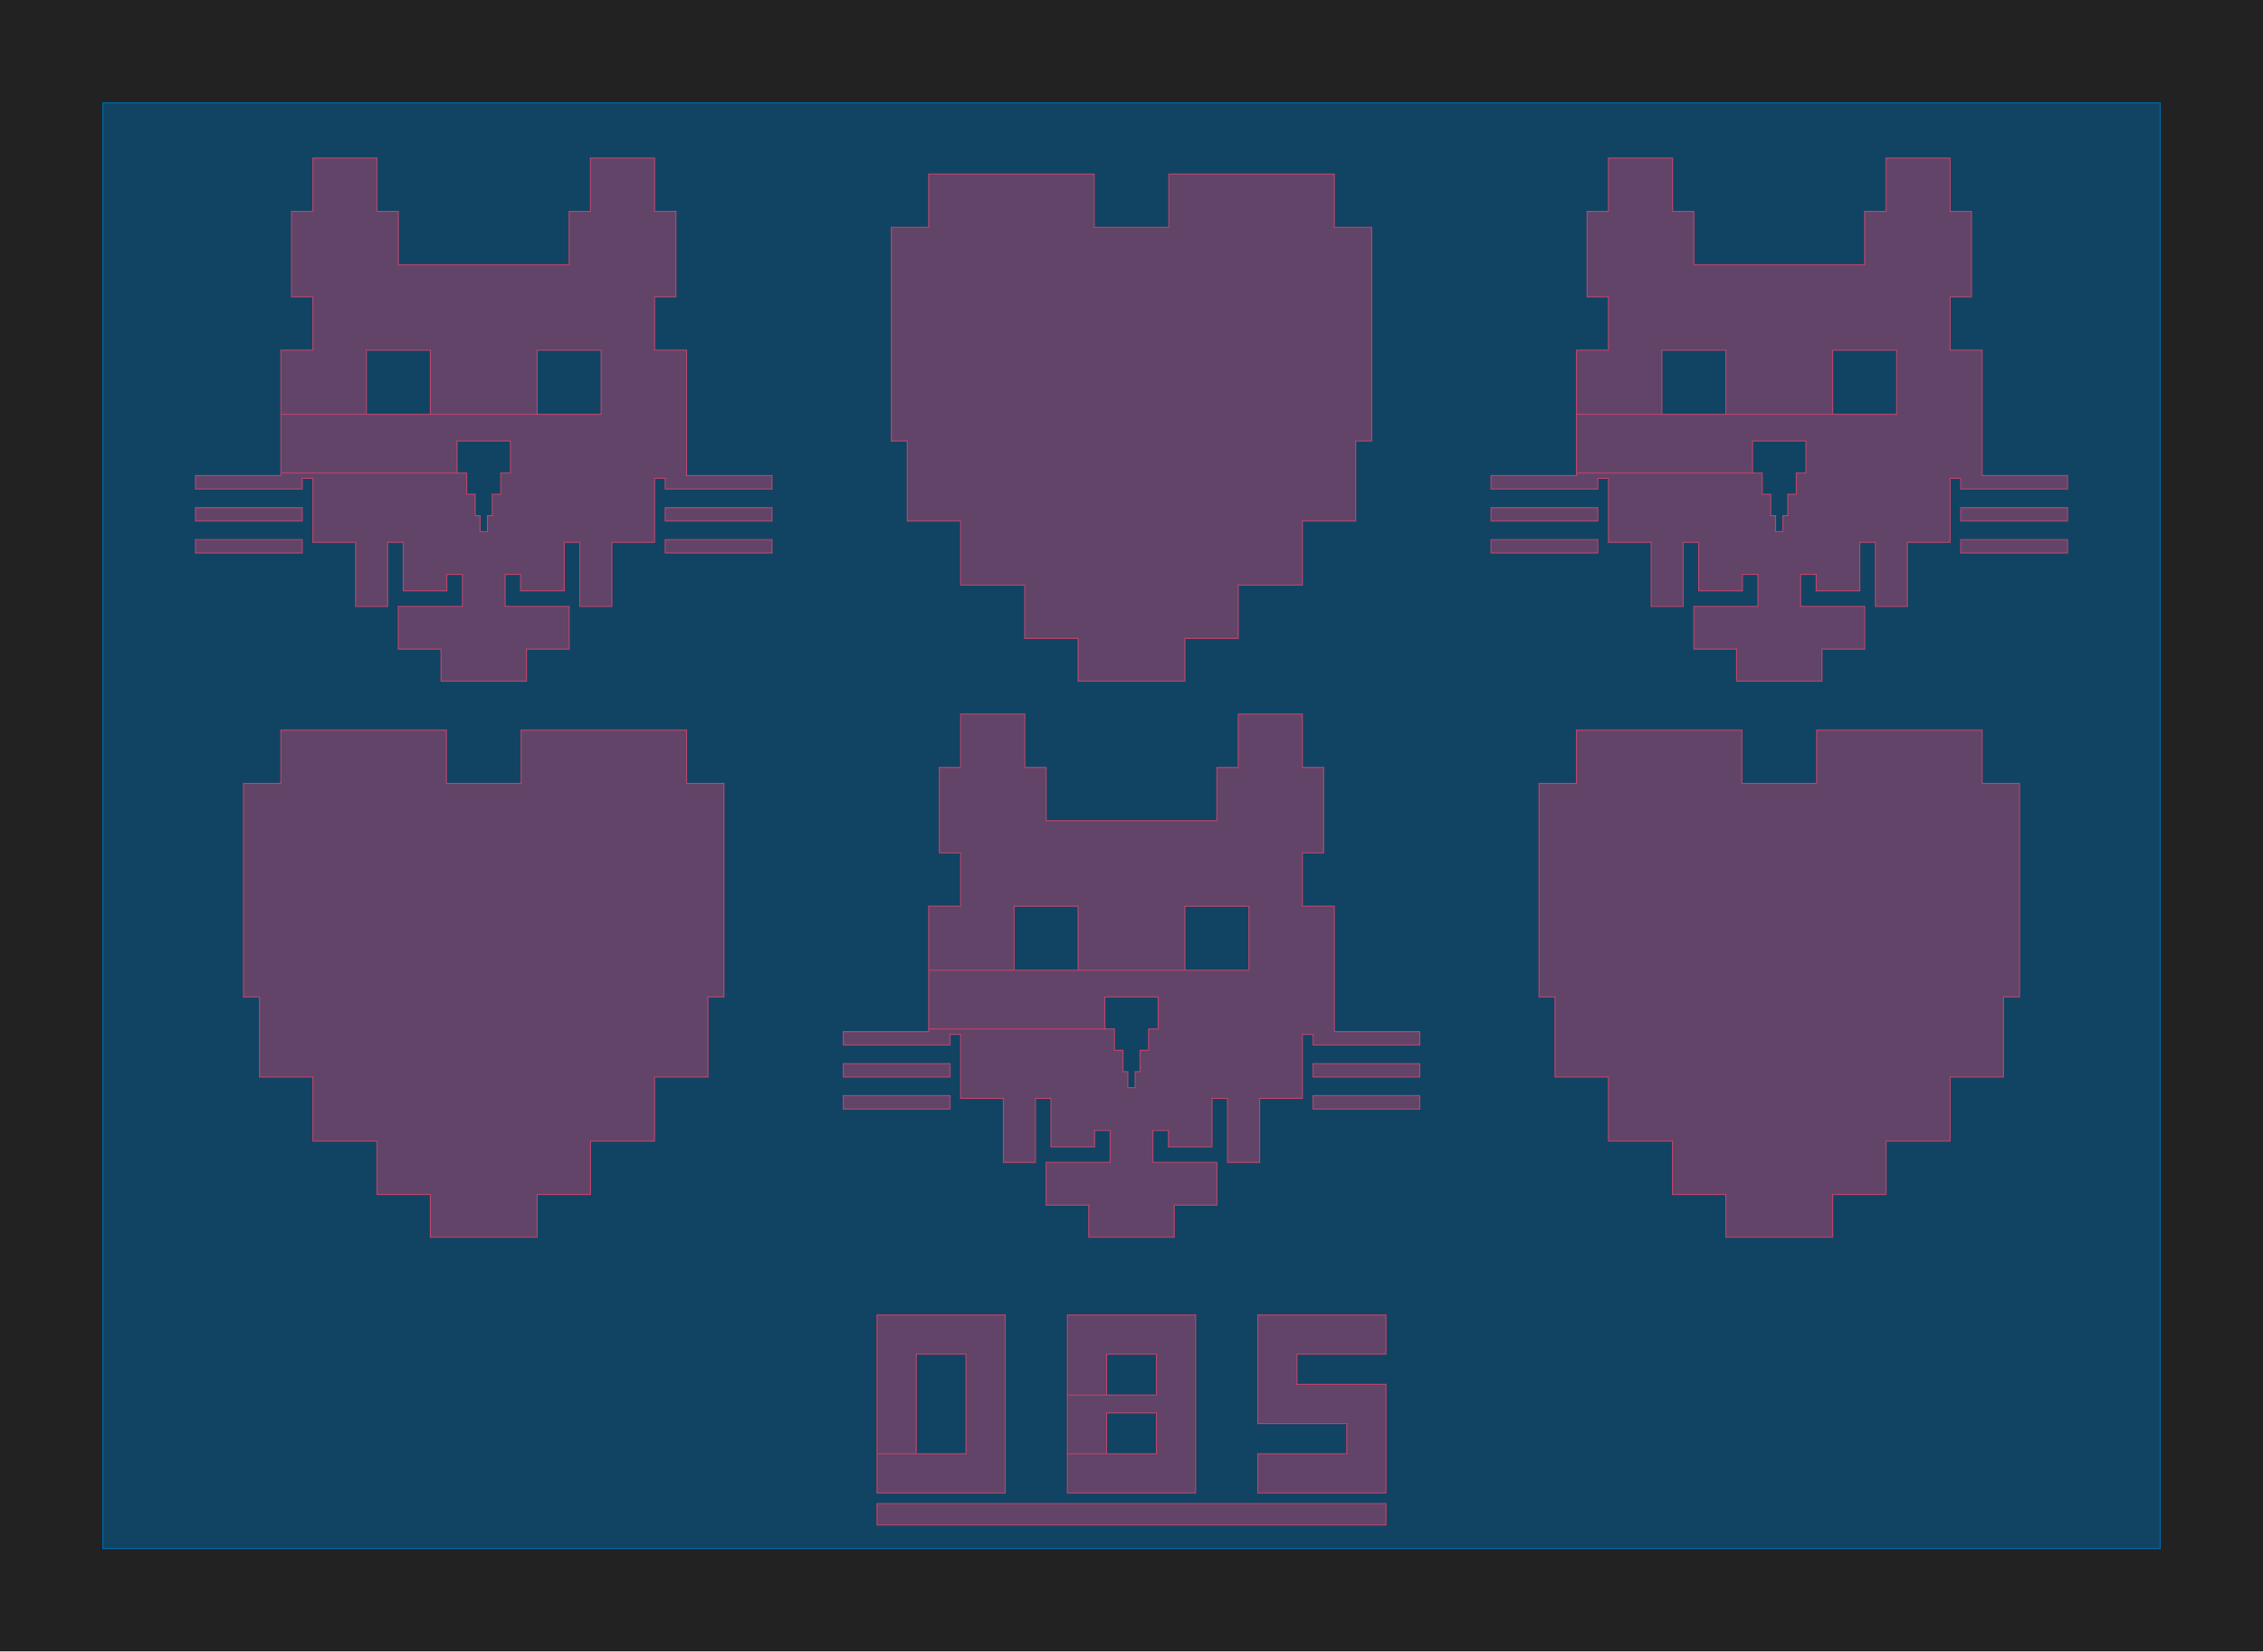
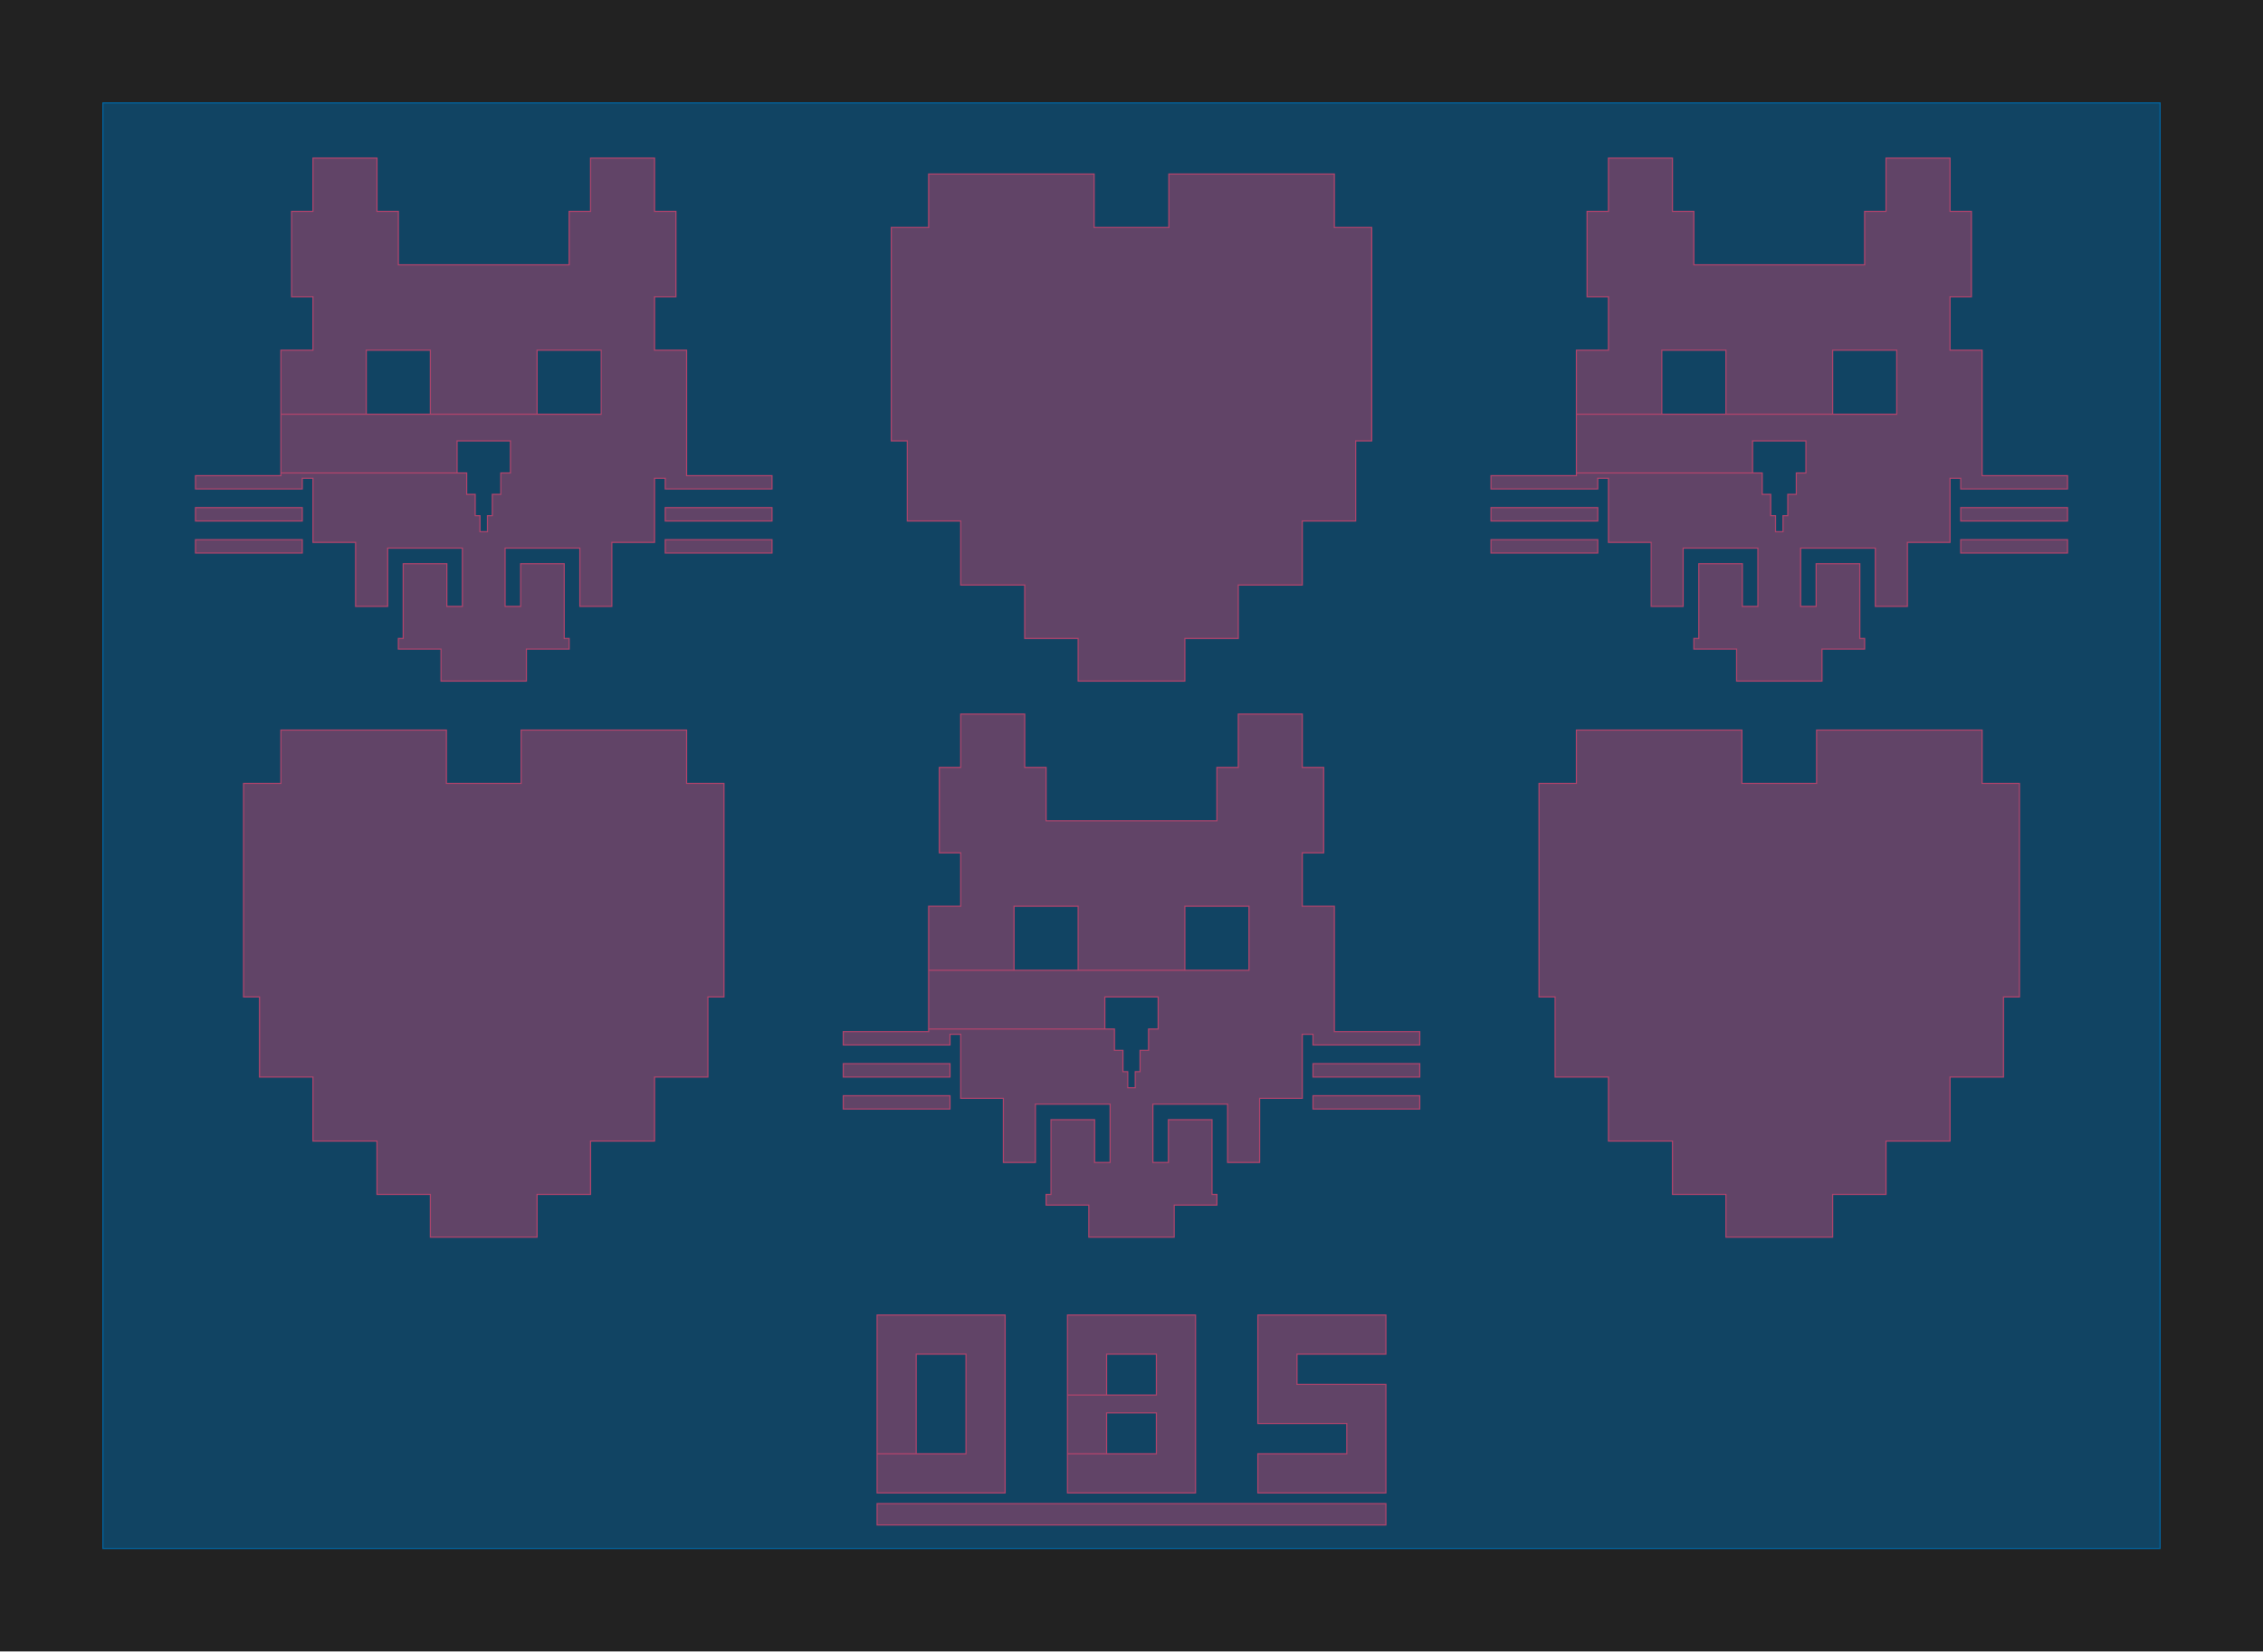
<svg xmlns="http://www.w3.org/2000/svg" width="2035" height="1485" viewBox="-92.5 -1392.5 2035 1485">
  <defs>
    <style type="text/css">
.l235d4 {stroke: #0067A5; fill: #0067A5; fill-opacity: 0.5;}
.l71d20 {stroke: #B3446C; fill: #B3446C; fill-opacity: 0.5;}
</style>
  </defs>
  <rect x="-92.5" y="-1392.5" width="2035" height="1485" fill="#222222" stroke="none" />
  <g id="silicon_art" transform="scale(1 -1)">
-     <polygon id="0xcb7100000" class="l235d4" points="0,0 1850,0 1850,1300 0,1300" />
-     <polygon id="0x10288dfc0" class="l71d20" points="179.3,936 83.3,936 83.3,924 179.3,924" />
-     <polygon id="0x10288e030" class="l71d20" points="601.7,936 505.7,936 505.7,924 601.7,924" />
-     <polygon id="0x10288e0a0" class="l71d20" points="179.3,907.2 83.3,907.2 83.3,895.2 179.3,895.2" />
-     <polygon id="0x10288e110" class="l71d20" points="601.7,907.2 505.7,907.2 505.7,895.2 601.7,895.2" />
-     <polygon id="0x10288e180" class="l71d20" points="83.3,964.8 83.3,952.8 179.3,952.8 179.3,962.4 188.9,962.4 188.9,904.8 227.3,904.8 227.3,847.2 256.1,847.2 256.1,904.8 270.1,904.8 270.1,861.2 309.3,861.2 309.3,876 323.3,876 323.3,847.2 265.7,847.2 265.7,808.8 304.1,808.8 304.1,780 380.9,780 380.9,808.8 419.3,808.8 419.3,847.2 361.7,847.2 361.7,876 375.7,876 375.7,861.2 414.9,861.2 414.9,904.8 428.9,904.8 428.9,847.2 457.7,847.2 457.7,904.8 496.1,904.8 496.1,962.4 505.7,962.4 505.7,952.8 601.7,952.8 601.7,964.8 524.9,964.8 524.9,1077.6 496.1,1077.6 496.1,1125.6 515.3,1125.6 515.3,1202.4 496.1,1202.4 496.1,1250.4 438.5,1250.4 438.5,1202.4 419.3,1202.4 419.3,1154.4 265.7,1154.4 265.7,1202.4 246.5,1202.4 246.5,1250.4 188.9,1250.4 188.9,1202.4 169.7,1202.4 169.7,1125.6 188.9,1125.6 188.9,1077.6 160.1,1077.6 160.1,1020 236.9,1020 236.9,1077.6 294.5,1077.6 294.5,1020 390.5,1020 390.5,1077.6 448.1,1077.6 448.1,1020 390.5,1020 294.5,1020 236.9,1020 160.1,1020 160.1,967.2 318.5,967.2 318.5,996 366.5,996 366.5,967.2 357.85,967.2 357.85,948 350.2,948 350.2,928.8 345.85,928.8 345.85,914.4 339.15,914.4 339.15,928.8 334.8,928.8 334.8,948 327.15,948 327.15,967.2 318.5,967.2 160.1,967.2 160.1,964.8" />
-     <polygon id="0x102890bf0" class="l71d20" points="973,818.4 1021,818.4 1021,866.4 1078.6,866.4 1078.6,924 1126.6,924 1126.6,996 1141,996 1141,1188 1107.4,1188 1107.4,1236 958.6,1236 958.6,1188 891.4,1188 891.4,1236 742.6,1236 742.6,1188 709,1188 709,996 723.4,996 723.4,924 771.4,924 771.4,866.4 829,866.4 829,818.4 877,818.4 877,780 973,780" />
-     <polygon id="0x102890c60" class="l71d20" points="1344.3,936 1248.3,936 1248.3,924 1344.3,924" />
-     <polygon id="0x102890cd0" class="l71d20" points="1766.7,936 1670.7,936 1670.7,924 1766.7,924" />
-     <polygon id="0x102890dc0" class="l71d20" points="1344.3,907.2 1248.3,907.2 1248.3,895.2 1344.3,895.2" />
-     <polygon id="0x102890e30" class="l71d20" points="1766.7,907.2 1670.7,907.2 1670.7,895.2 1766.7,895.2" />
-     <polygon id="0x102890ea0" class="l71d20" points="1248.3,964.8 1248.3,952.8 1344.3,952.8 1344.3,962.4 1353.9,962.4 1353.9,904.8 1392.3,904.8 1392.3,847.2 1421.1,847.2 1421.1,904.8 1435.1,904.8 1435.1,861.2 1474.3,861.2 1474.3,876 1488.3,876 1488.3,847.2 1430.7,847.2 1430.7,808.8 1469.1,808.8 1469.1,780 1545.9,780 1545.9,808.8 1584.3,808.8 1584.3,847.2 1526.7,847.2 1526.7,876 1540.7,876 1540.7,861.2 1579.9,861.2 1579.9,904.8 1593.9,904.8 1593.9,847.2 1622.7,847.2 1622.7,904.8 1661.1,904.8 1661.1,962.4 1670.7,962.4 1670.7,952.8 1766.7,952.8 1766.7,964.8 1689.9,964.8 1689.9,1077.6 1661.1,1077.6 1661.1,1125.6 1680.3,1125.6 1680.3,1202.4 1661.1,1202.4 1661.1,1250.4 1603.5,1250.4 1603.5,1202.4 1584.3,1202.4 1584.3,1154.4 1430.7,1154.4 1430.7,1202.4 1411.5,1202.4 1411.5,1250.4 1353.9,1250.4 1353.9,1202.4 1334.7,1202.4 1334.7,1125.6 1353.9,1125.6 1353.9,1077.6 1325.1,1077.6 1325.1,1020 1401.9,1020 1401.9,1077.6 1459.5,1077.6 1459.5,1020 1555.5,1020 1555.5,1077.6 1613.1,1077.6 1613.1,1020 1555.5,1020 1459.5,1020 1401.9,1020 1325.1,1020 1325.1,967.2 1483.5,967.2 1483.5,996 1531.5,996 1531.5,967.2 1522.85,967.2 1522.85,948 1515.2,948 1515.2,928.8 1510.85,928.8 1510.85,914.4 1504.15,914.4 1504.15,928.8 1499.8,928.8 1499.8,948 1492.15,948 1492.15,967.2 1483.5,967.2 1325.1,967.2 1325.1,964.8" />
-     <polygon id="0x102890f10" class="l71d20" points="390.5,318.4 438.5,318.4 438.5,366.4 496.1,366.4 496.1,424 544.1,424 544.1,496 558.5,496 558.5,688 524.9,688 524.9,736 376.1,736 376.1,688 308.9,688 308.9,736 160.1,736 160.1,688 126.5,688 126.5,496 140.9,496 140.9,424 188.9,424 188.9,366.4 246.5,366.4 246.5,318.4 294.5,318.4 294.5,280 390.5,280" />
-     <polygon id="0x102890f80" class="l71d20" points="761.8,436 665.8,436 665.8,424 761.8,424" />
-     <polygon id="0x102890ff0" class="l71d20" points="1184.2,436 1088.2,436 1088.2,424 1184.2,424" />
-     <polygon id="0xcb6f90000" class="l71d20" points="761.8,407.2 665.8,407.2 665.8,395.2 761.8,395.2" />
-     <polygon id="0xcb6f90070" class="l71d20" points="1184.2,407.2 1088.2,407.2 1088.2,395.2 1184.2,395.2" />
-     <polygon id="0xcb6f900e0" class="l71d20" points="665.8,464.8 665.8,452.8 761.8,452.8 761.8,462.4 771.4,462.4 771.4,404.8 809.8,404.8 809.8,347.2 838.6,347.2 838.6,404.8 852.6,404.8 852.6,361.2 891.8,361.2 891.8,376 905.8,376 905.8,347.2 848.2,347.2 848.2,308.8 886.6,308.8 886.6,280 963.4,280 963.4,308.8 1001.8,308.8 1001.8,347.2 944.2,347.2 944.2,376 958.2,376 958.2,361.2 997.4,361.2 997.4,404.8 1011.4,404.8 1011.4,347.2 1040.2,347.2 1040.2,404.8 1078.6,404.8 1078.6,462.4 1088.2,462.4 1088.2,452.8 1184.2,452.8 1184.2,464.8 1107.4,464.8 1107.4,577.6 1078.6,577.6 1078.6,625.6 1097.8,625.6 1097.8,702.4 1078.6,702.4 1078.6,750.4 1021,750.4 1021,702.4 1001.8,702.4 1001.8,654.4 848.2,654.4 848.2,702.4 829,702.4 829,750.4 771.4,750.4 771.4,702.4 752.2,702.4 752.2,625.6 771.4,625.6 771.4,577.6 742.6,577.6 742.6,520 819.4,520 819.4,577.6 877,577.6 877,520 973,520 973,577.6 1030.6,577.6 1030.6,520 973,520 877,520 819.4,520 742.6,520 742.6,467.2 901,467.2 901,496 949,496 949,467.2 940.35,467.2 940.35,448 932.7,448 932.7,428.8 928.35,428.8 928.35,414.4 921.65,414.4 921.65,428.8 917.3,428.8 917.3,448 909.65,448 909.65,467.2 901,467.2 742.6,467.2 742.6,464.8" />
-     <polygon id="0xcb6f90150" class="l71d20" points="1555.5,318.4 1603.5,318.4 1603.5,366.4 1661.1,366.4 1661.1,424 1709.1,424 1709.1,496 1723.5,496 1723.5,688 1689.9,688 1689.9,736 1541.1,736 1541.1,688 1473.9,688 1473.9,736 1325.1,736 1325.1,688 1291.5,688 1291.5,496 1305.9,496 1305.9,424 1353.9,424 1353.9,366.4 1411.5,366.4 1411.5,318.4 1459.5,318.4 1459.5,280 1555.5,280" />
-     <polygon id="0xcb6f901c0" class="l71d20" points="811.4,50 811.4,210 696.2,210 696.2,85.2 731.4,85.2 731.4,174.8 776.2,174.8 776.2,85.2 731.4,85.2 696.2,85.2 696.2,50" />
-     <polygon id="0xcb6f90230" class="l71d20" points="982.6,50 982.6,210 867.4,210 867.4,138 902.6,138 902.6,174.8 947.4,174.8 947.4,138 902.6,138 867.4,138 867.4,85.2 902.6,85.2 902.6,122 947.4,122 947.4,85.2 902.6,85.2 867.4,85.2 867.4,50" />
-     <polygon id="0xcb6f902a0" class="l71d20" points="1153.8,147.6 1073.8,147.6 1073.8,174.8 1153.8,174.8 1153.8,210 1038.6,210 1038.6,112.4 1118.6,112.4 1118.6,85.2 1038.6,85.2 1038.6,50 1153.8,50" />
-     <polygon id="0xcb6f90310" class="l71d20" points="1153.8,40.4 696.2,40.4 696.2,21.2 1153.8,21.2" />
+     <polygon id="0x96d000930" class="l235d4" points="0,0 1850,0 1850,1300 0,1300" />
+     <polygon id="0x104e509c0" class="l71d20" points="179.3,936 83.3,936 83.3,924 179.3,924" />
+     <polygon id="0x104e50a70" class="l71d20" points="601.7,936 505.7,936 505.7,924 601.7,924" />
+     <polygon id="0x104e4f210" class="l71d20" points="179.3,907.2 83.3,907.2 83.3,895.2 179.3,895.2" />
+     <polygon id="0x104e4f280" class="l71d20" points="601.7,907.2 505.7,907.2 505.7,895.2 601.7,895.2" />
+     <polygon id="0x104e4f3c0" class="l71d20" points="83.3,964.8 83.3,952.8 179.3,952.8 179.3,962.4 188.9,962.4 188.9,904.8 227.3,904.8 227.3,847.2 256.1,847.2 256.1,899.6 323.3,899.6 323.3,847.2 309.3,847.2 309.3,885.6 270.1,885.6 270.1,818.4 265.7,818.4 265.7,808.8 304.1,808.8 304.1,780 380.9,780 380.9,808.8 419.3,808.8 419.3,818.4 414.9,818.4 414.9,885.6 375.7,885.6 375.7,847.2 361.7,847.2 361.7,899.6 428.9,899.6 428.9,847.2 457.7,847.2 457.7,904.8 496.1,904.8 496.1,962.4 505.7,962.4 505.7,952.8 601.7,952.8 601.7,964.8 524.9,964.8 524.9,1077.6 496.1,1077.6 496.1,1125.6 515.3,1125.6 515.3,1202.4 496.1,1202.4 496.1,1250.4 438.5,1250.4 438.5,1202.4 419.3,1202.4 419.3,1154.4 265.7,1154.4 265.7,1202.4 246.5,1202.4 246.5,1250.4 188.9,1250.4 188.9,1202.4 169.7,1202.4 169.7,1125.6 188.9,1125.6 188.9,1077.6 160.1,1077.6 160.1,1020 236.9,1020 236.9,1077.6 294.5,1077.6 294.5,1020 390.5,1020 390.5,1077.6 448.1,1077.6 448.1,1020 390.5,1020 294.5,1020 236.9,1020 160.1,1020 160.1,967.2 318.5,967.2 318.5,996 366.5,996 366.5,967.2 357.85,967.2 357.85,948 350.2,948 350.2,928.8 345.85,928.8 345.85,914.4 339.15,914.4 339.15,928.8 334.8,928.8 334.8,948 327.15,948 327.15,967.2 318.5,967.2 160.1,967.2 160.1,964.8" />
+     <polygon id="0x104e4f2f0" class="l71d20" points="973,818.4 1021,818.4 1021,866.4 1078.6,866.4 1078.6,924 1126.6,924 1126.6,996 1141,996 1141,1188 1107.4,1188 1107.4,1236 958.6,1236 958.6,1188 891.4,1188 891.4,1236 742.6,1236 742.6,1188 709,1188 709,996 723.4,996 723.4,924 771.4,924 771.4,866.4 829,866.4 829,818.4 877,818.4 877,780 973,780" />
+     <polygon id="0x104e4f430" class="l71d20" points="1344.3,936 1248.3,936 1248.3,924 1344.3,924" />
+     <polygon id="0x104e4f4e0" class="l71d20" points="1766.7,936 1670.7,936 1670.7,924 1766.7,924" />
+     <polygon id="0x104e4a050" class="l71d20" points="1344.3,907.2 1248.3,907.2 1248.3,895.2 1344.3,895.2" />
+     <polygon id="0x104e4a0c0" class="l71d20" points="1766.7,907.2 1670.7,907.2 1670.7,895.2 1766.7,895.2" />
+     <polygon id="0x104e4a130" class="l71d20" points="1248.3,964.8 1248.3,952.8 1344.3,952.8 1344.3,962.4 1353.9,962.4 1353.9,904.8 1392.3,904.8 1392.3,847.2 1421.1,847.2 1421.1,899.6 1488.3,899.6 1488.3,847.2 1474.3,847.2 1474.3,885.6 1435.1,885.6 1435.1,818.4 1430.7,818.4 1430.7,808.8 1469.1,808.8 1469.1,780 1545.9,780 1545.9,808.8 1584.3,808.8 1584.3,818.4 1579.9,818.4 1579.9,885.6 1540.7,885.6 1540.7,847.2 1526.7,847.2 1526.7,899.6 1593.9,899.6 1593.9,847.2 1622.7,847.2 1622.7,904.8 1661.1,904.8 1661.1,962.4 1670.7,962.4 1670.7,952.8 1766.7,952.8 1766.7,964.8 1689.9,964.8 1689.9,1077.6 1661.1,1077.6 1661.1,1125.6 1680.3,1125.6 1680.3,1202.4 1661.1,1202.4 1661.1,1250.4 1603.5,1250.4 1603.5,1202.4 1584.3,1202.4 1584.3,1154.4 1430.7,1154.4 1430.7,1202.4 1411.5,1202.4 1411.5,1250.4 1353.9,1250.4 1353.9,1202.4 1334.7,1202.4 1334.7,1125.6 1353.9,1125.6 1353.9,1077.6 1325.1,1077.6 1325.1,1020 1401.9,1020 1401.9,1077.6 1459.5,1077.6 1459.5,1020 1555.5,1020 1555.5,1077.6 1613.1,1077.6 1613.1,1020 1555.5,1020 1459.5,1020 1401.9,1020 1325.1,1020 1325.1,967.2 1483.5,967.2 1483.5,996 1531.5,996 1531.5,967.2 1522.85,967.2 1522.85,948 1515.2,948 1515.2,928.8 1510.85,928.8 1510.85,914.4 1504.15,914.4 1504.15,928.8 1499.8,928.8 1499.8,948 1492.15,948 1492.15,967.2 1483.5,967.2 1325.1,967.2 1325.1,964.8" />
+     <polygon id="0x104e4a1a0" class="l71d20" points="390.5,318.4 438.5,318.4 438.5,366.4 496.1,366.4 496.1,424 544.1,424 544.1,496 558.5,496 558.5,688 524.9,688 524.9,736 376.1,736 376.1,688 308.9,688 308.9,736 160.1,736 160.1,688 126.5,688 126.5,496 140.9,496 140.9,424 188.9,424 188.9,366.4 246.5,366.4 246.5,318.4 294.5,318.4 294.5,280 390.5,280" />
+     <polygon id="0x104e49390" class="l71d20" points="761.8,436 665.8,436 665.8,424 761.8,424" />
+     <polygon id="0x104e49400" class="l71d20" points="1184.2,436 1088.2,436 1088.2,424 1184.2,424" />
+     <polygon id="0x104e49470" class="l71d20" points="761.8,407.2 665.8,407.2 665.8,395.2 761.8,395.2" />
+     <polygon id="0x96d444000" class="l71d20" points="1184.2,407.2 1088.2,407.2 1088.2,395.2 1184.2,395.2" />
+     <polygon id="0x96d444070" class="l71d20" points="665.8,464.8 665.8,452.8 761.8,452.8 761.8,462.4 771.4,462.4 771.4,404.8 809.8,404.8 809.8,347.2 838.6,347.2 838.6,399.6 905.8,399.6 905.8,347.2 891.8,347.2 891.8,385.6 852.6,385.6 852.6,318.4 848.2,318.4 848.2,308.8 886.6,308.8 886.6,280 963.4,280 963.4,308.8 1001.8,308.8 1001.8,318.4 997.4,318.4 997.4,385.6 958.2,385.6 958.2,347.2 944.2,347.2 944.2,399.6 1011.4,399.6 1011.4,347.2 1040.2,347.2 1040.2,404.8 1078.6,404.8 1078.6,462.4 1088.2,462.4 1088.2,452.8 1184.2,452.8 1184.2,464.8 1107.4,464.8 1107.4,577.6 1078.6,577.6 1078.6,625.6 1097.8,625.6 1097.8,702.4 1078.6,702.4 1078.6,750.4 1021,750.4 1021,702.4 1001.8,702.4 1001.8,654.4 848.2,654.4 848.2,702.4 829,702.4 829,750.4 771.4,750.4 771.4,702.4 752.2,702.4 752.2,625.6 771.4,625.6 771.4,577.6 742.6,577.6 742.6,520 819.4,520 819.4,577.6 877,577.6 877,520 973,520 973,577.6 1030.6,577.6 1030.6,520 973,520 877,520 819.4,520 742.6,520 742.6,467.2 901,467.2 901,496 949,496 949,467.2 940.35,467.2 940.35,448 932.7,448 932.7,428.8 928.35,428.8 928.35,414.4 921.65,414.4 921.65,428.8 917.3,428.8 917.3,448 909.65,448 909.65,467.2 901,467.2 742.6,467.2 742.6,464.8" />
+     <polygon id="0x96d4440e0" class="l71d20" points="1555.5,318.4 1603.5,318.4 1603.5,366.4 1661.1,366.4 1661.1,424 1709.1,424 1709.1,496 1723.5,496 1723.5,688 1689.9,688 1689.9,736 1541.1,736 1541.1,688 1473.9,688 1473.9,736 1325.1,736 1325.1,688 1291.5,688 1291.5,496 1305.9,496 1305.9,424 1353.9,424 1353.9,366.4 1411.5,366.4 1411.5,318.4 1459.5,318.4 1459.5,280 1555.5,280" />
+     <polygon id="0x96d444150" class="l71d20" points="811.4,50 811.4,210 696.2,210 696.2,85.2 731.4,85.2 731.4,174.8 776.2,174.8 776.2,85.2 731.4,85.2 696.2,85.2 696.2,50" />
+     <polygon id="0x96d4441c0" class="l71d20" points="982.6,50 982.6,210 867.4,210 867.4,138 902.6,138 902.6,174.8 947.4,174.8 947.4,138 902.6,138 867.4,138 867.4,85.2 902.6,85.2 902.6,122 947.4,122 947.4,85.2 902.6,85.2 867.4,85.2 867.4,50" />
+     <polygon id="0x96d444230" class="l71d20" points="1153.8,147.6 1073.8,147.6 1073.8,174.8 1153.8,174.8 1153.8,210 1038.6,210 1038.6,112.4 1118.6,112.4 1118.6,85.2 1038.6,85.2 1038.6,50 1153.8,50" />
+     <polygon id="0x96d4442a0" class="l71d20" points="1153.8,40.4 696.2,40.4 696.2,21.2 1153.8,21.2" />
  </g>
</svg>
